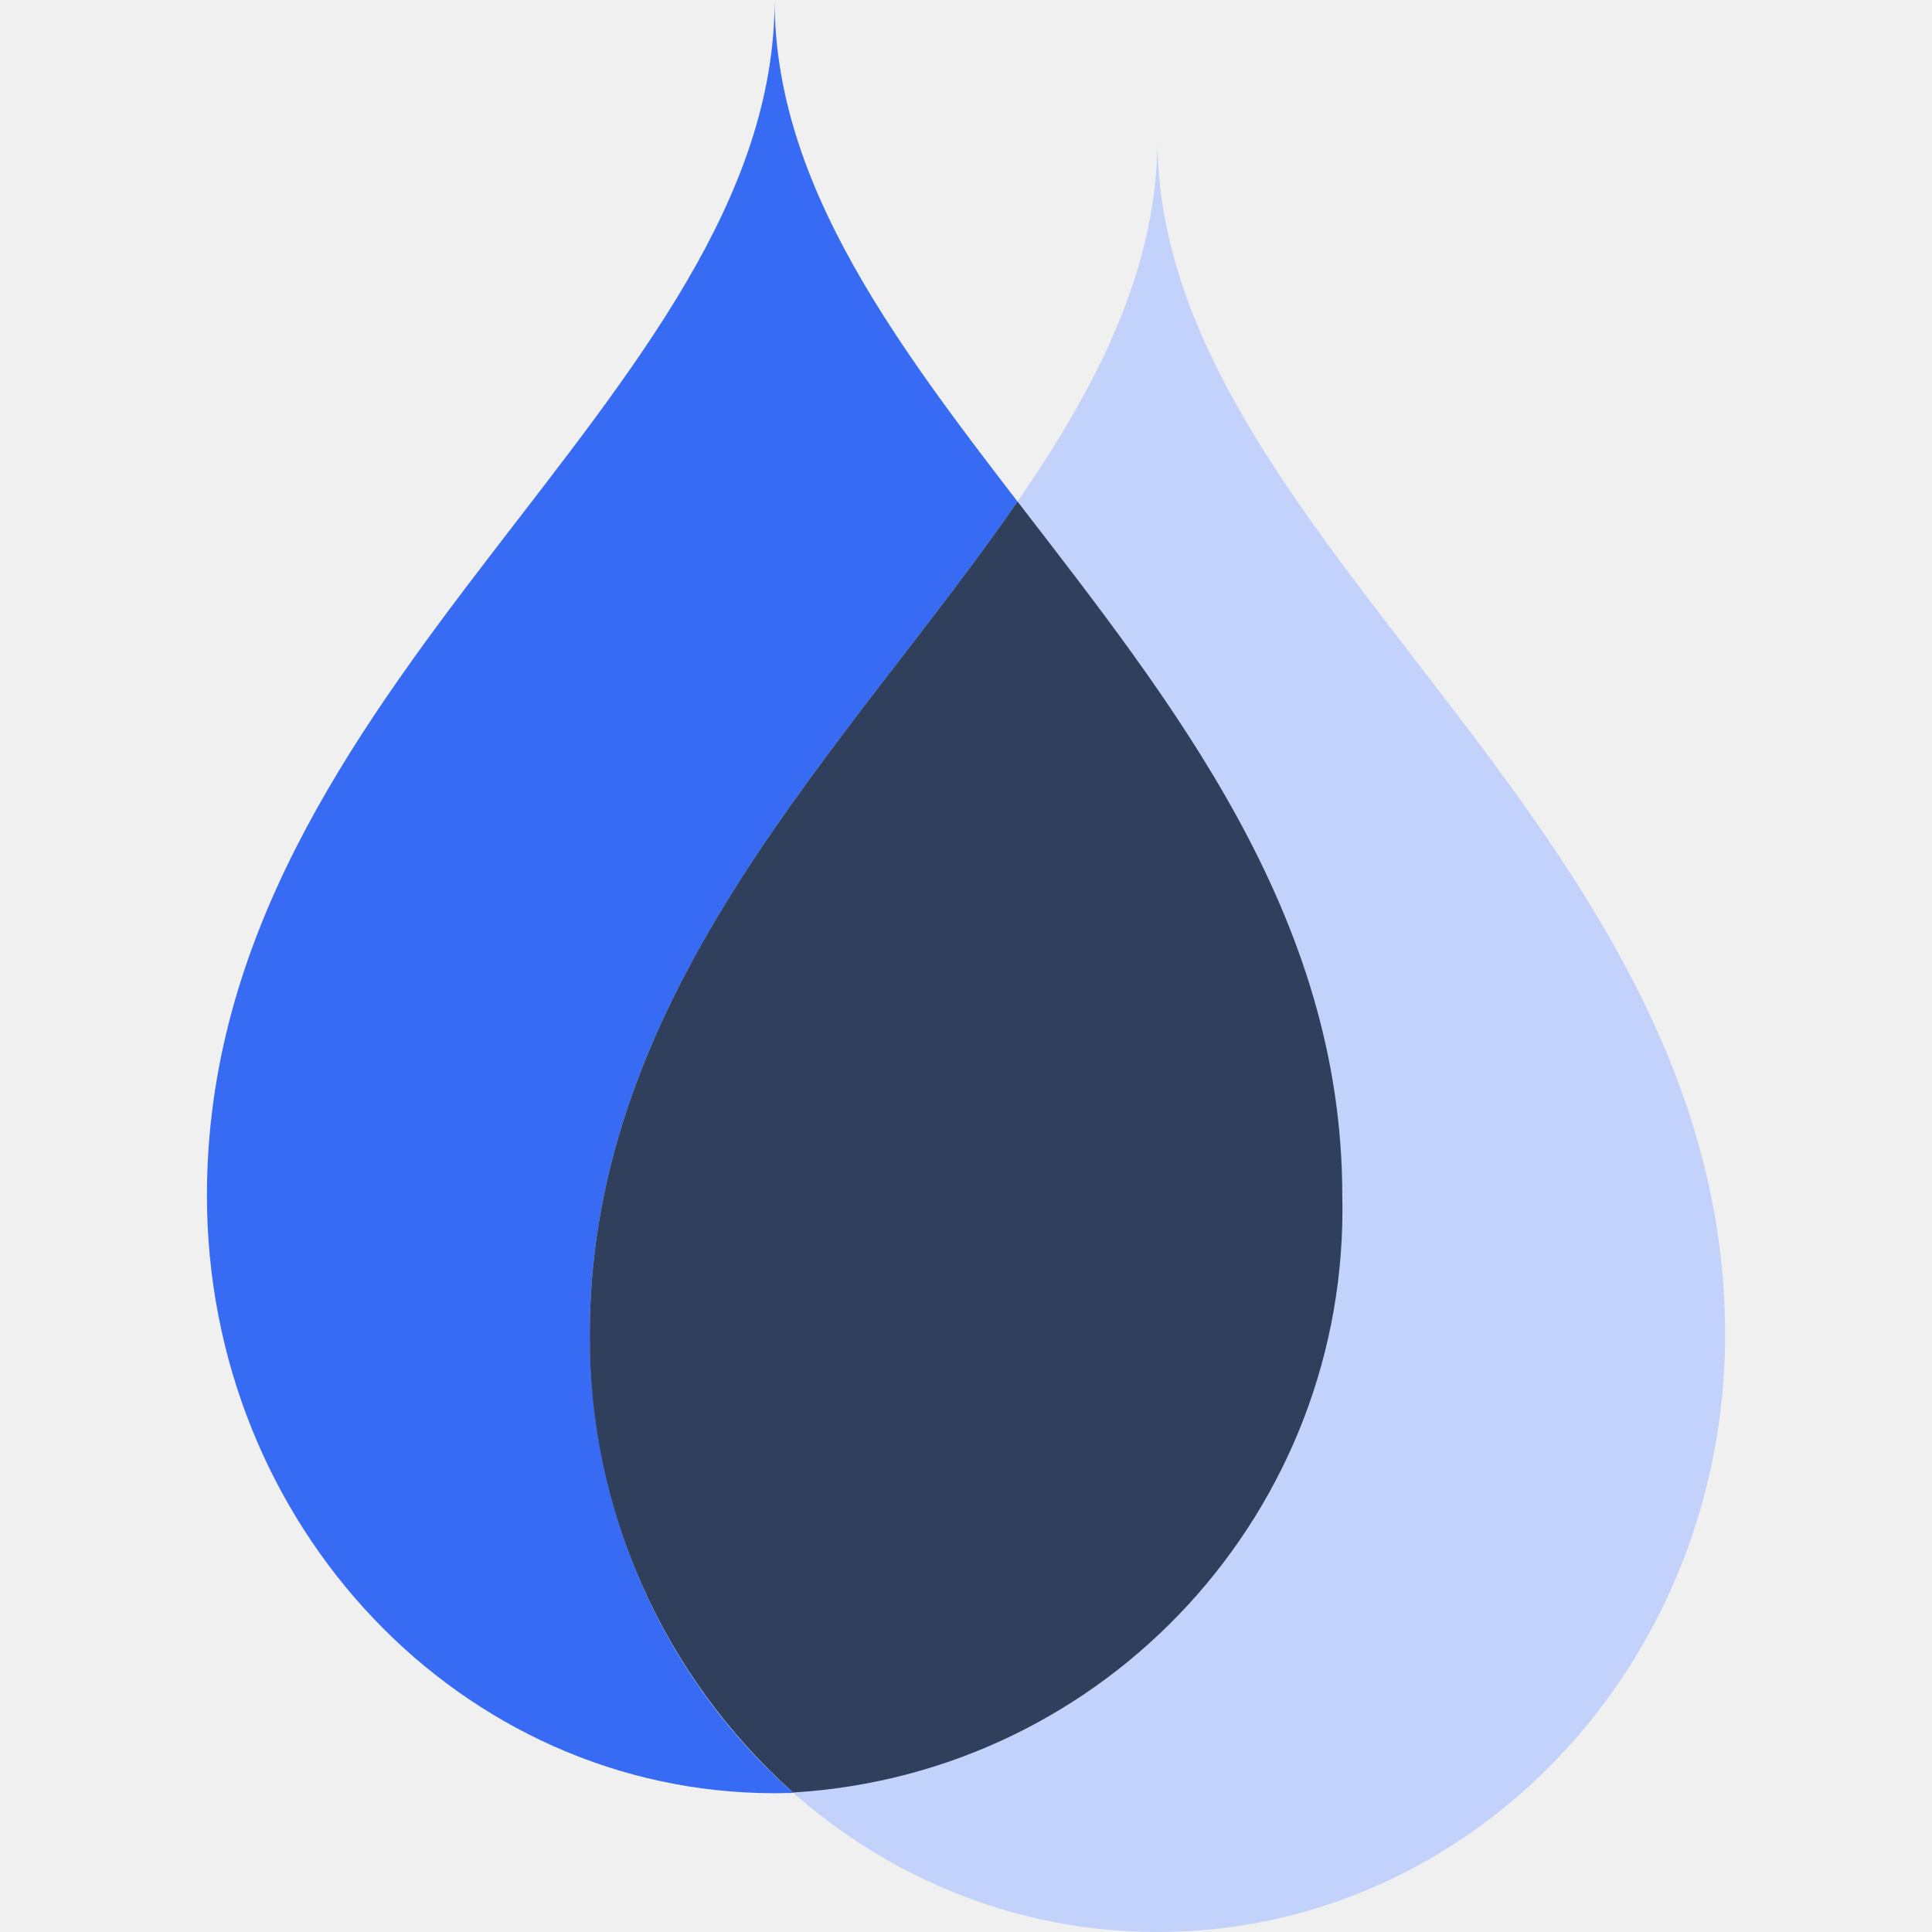
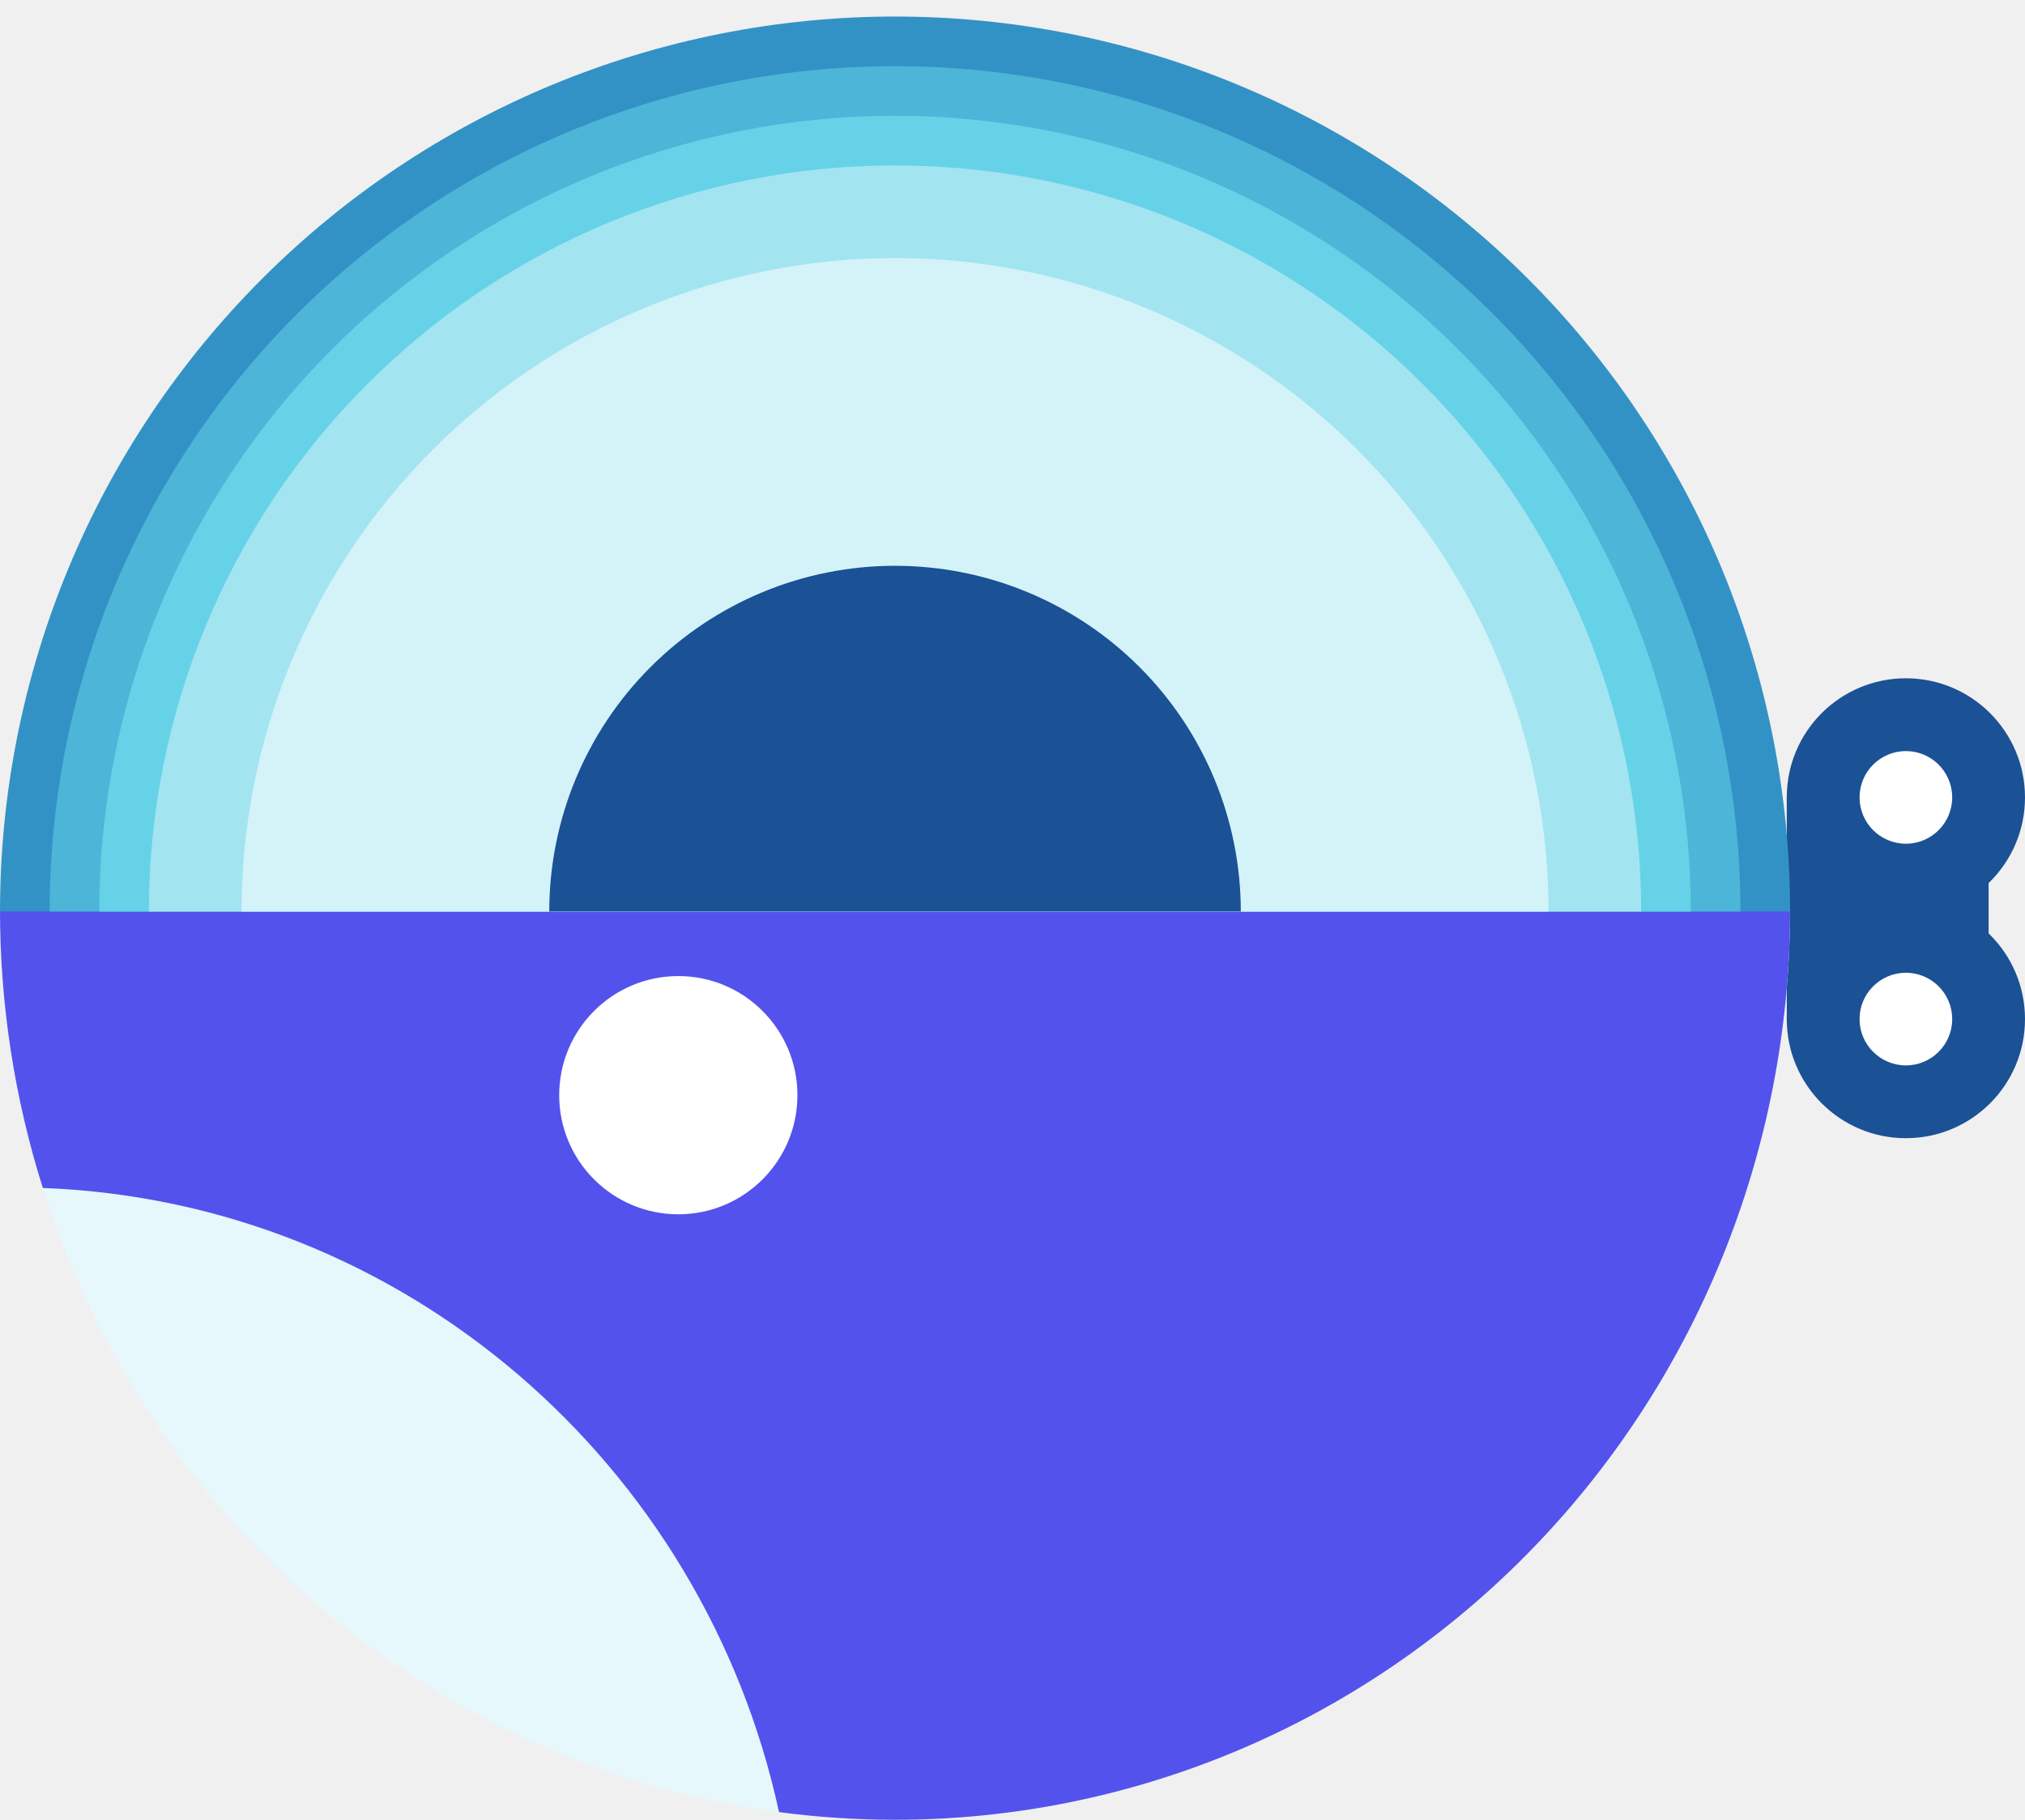
- <svg xmlns="http://www.w3.org/2000/svg" width="32" height="32" class="icon" viewBox="0 0 1024 1024">
-   <path fill="#386BF3" d="M410.558.109c0 210.974-300.876 361.752-300.876 633.548 0 174.943 134.704 316.787 300.876 316.787s300.877-141.817 300.877-316.787C711.408 361.752 410.558 210.974 410.558.109z" />
-   <path fill="#C3D2FB" d="M613.469 73.665c0 211.055-300.877 361.914-300.877 633.547C312.592 882.156 447.296 1024 613.47 1024s300.876-141.817 300.876-316.788C914.29 435.58 613.469 284.72 613.469 73.665z" />
-   <path fill="#303F5B" d="M312.592 707.212c0-183.713 137.636-312.171 226.723-441.39 81.702 106.112 172.12 218.74 172.12 367.726A309.755 309.755 0 0 1 420.36 950.064a323.114 323.114 0 0 1-107.769-242.852z" />
+ <svg xmlns="http://www.w3.org/2000/svg" width="612" height="550" viewBox="0 0 612 550" fill="none">
+   <g opacity="1" transform="translate(0 0)  rotate(0)">
+     <g opacity="1" transform="translate(540 205)  rotate(0)">
+       <path id="圆形 5" fill-rule="evenodd" style="fill:#1B5195" opacity="1" d="M36 0C16.12 0 0 16.12 0 36C0 55.88 16.12 72 36 72C55.88 72 72 55.88 72 36C72 16.12 55.88 0 36 0Z" />
+       <path id="圆形 5" fill-rule="evenodd" style="fill:#1B5195" opacity="1" d="M36 67C16.12 67 0 83.12 0 103C0 122.88 16.12 139 36 139C55.88 139 72 122.88 72 103C72 83.12 55.88 67 36 67Z" />
+       <path id="矩形 1" fill-rule="evenodd" style="fill:#1B5195" opacity="1" d="M0 103L61 103L61 36L0 36L0 103Z" />
+       <path id="圆形 5" fill-rule="evenodd" style="fill:#FFFFFF" opacity="1" d="M36 22C28.27 22 22 28.27 22 36C22 43.73 28.27 50 36 50C43.73 50 50 43.73 50 36C50 28.27 43.73 22 36 22Z" />
+       <path id="圆形 5" fill-rule="evenodd" style="fill:#FFFFFF" opacity="1" d="M36 89C28.27 89 22 95.27 22 103C22 110.73 28.27 117 36 117C43.73 117 50 110.73 50 103C50 95.27 43.73 89 36 89Z" />
+     </g>
+     <g opacity="1" transform="translate(0 0)  rotate(0)">
+       <g opacity="1" transform="translate(0 0)  rotate(0)">
+         <g opacity="1" transform="translate(0 0)  rotate(0)">
+           <g opacity="1" transform="translate(0 0)  rotate(0)">
+             <path id="圆形 2" fill-rule="evenodd" style="fill:#E6F8FC" opacity="1" d="M270.5 275L0 275C0 311.11 7 346.87 20.59 380.24C34.18 413.6 54.11 443.92 79.23 469.45C104.35 494.99 134.17 515.25 166.98 529.07C199.8 542.89 234.98 550 270.5 550C306.02 550 341.2 542.89 374.02 529.07C406.83 515.25 436.65 494.99 461.77 469.45C486.89 443.92 506.82 413.6 520.41 380.24C534 346.87 541 311.11 541 275L270.5 275Z" />
+             <path id="减去顶层" fill-rule="evenodd" style="fill:#5352ED" opacity="1" d="M520.41,380.24c-13.59,33.36 -33.52,63.68 -58.64,89.21c-25.12,25.54 -54.94,45.8 -87.75,59.62c-32.82,13.82 -68,20.93 -103.52,20.93c-11.749,0 -23.461,-0.778 -35.062,-2.319c-22.814,-105.153 -113.198,-184.518 -222.496,-188.64c-8.56,-27.121 -12.942,-55.472 -12.942,-84.041h541c0,36.11 -7,71.87 -20.59,105.24z" />
+           </g>
+           <path id="圆形 3" fill-rule="evenodd" style="fill:#FFFFFF" opacity="1" d="M205 295C185.12 295 169 311.12 169 331C169 350.88 185.12 367 205 367C224.88 367 241 350.88 241 331C241 311.12 224.88 295 205 295Z" />
+         </g>
+       </g>
+       <g opacity="1" transform="translate(0 5)  rotate(0)">
+         <path id="圆形 2" fill-rule="evenodd" style="fill:#3392C5" opacity="1" d="M270.5 270.5L0 270.5C0 234.98 7 199.8 20.59 166.98C34.18 134.17 54.11 104.35 79.23 79.23C104.35 54.11 134.17 34.18 166.98 20.59C199.8 7 234.98 0 270.5 0C306.02 0 341.2 7 374.02 20.59C406.83 34.18 436.65 54.11 461.77 79.23C486.89 104.35 506.82 134.17 520.41 166.98C534 199.8 541 234.98 541 270.5L270.5 270.5Z" />
+         <path id="圆形 2" fill-rule="evenodd" style="fill:#4CB5D8" opacity="1" d="M270.5 270.5L15 270.5C15 236.95 21.61 203.72 34.45 172.72C47.29 141.73 66.11 113.56 89.83 89.83C113.56 66.11 141.73 47.29 172.72 34.45C203.72 21.61 236.95 15 270.5 15C304.05 15 337.28 21.61 368.28 34.45C399.27 47.29 427.44 66.11 451.17 89.83C474.89 113.56 493.71 141.73 506.55 172.72C519.39 203.72 526 236.95 526 270.5L270.5 270.5Z" />
+         <path id="圆形 2" fill-rule="evenodd" style="fill:#66D2E8" opacity="1" d="M270.5 270.5L30 270.5C30 238.92 36.22 207.64 48.31 178.46C60.39 149.29 78.11 122.77 100.44 100.44C122.77 78.11 149.29 60.39 178.46 48.31C207.64 36.22 238.92 30 270.5 30C302.08 30 333.36 36.22 362.54 48.31C391.71 60.39 418.23 78.11 440.56 100.44C462.89 122.77 480.61 149.29 492.69 178.46C504.78 207.64 511 238.92 511 270.5L270.5 270.5Z" />
+         <path id="圆形 2" fill-rule="evenodd" style="fill:#A3E4F1" opacity="1" d="M270.5 270.5L45 270.5C45 240.89 50.83 211.56 62.17 184.2C73.5 156.85 90.11 131.99 111.05 111.05C131.99 90.11 156.85 73.5 184.2 62.17C211.56 50.83 240.89 45 270.5 45C300.11 45 329.44 50.83 356.8 62.17C384.15 73.5 409.01 90.11 429.95 111.05C450.89 131.99 467.5 156.85 478.83 184.2C490.17 211.56 496 240.89 496 270.5L270.5 270.5Z" />
+         <path id="圆形 2" fill-rule="evenodd" style="fill:#D3F3F9" opacity="1" d="M270.5 270.5L73 270.5C73 244.56 78.11 218.88 88.03 194.92C97.96 170.96 112.51 149.19 130.85 130.85C149.19 112.51 170.96 97.96 194.92 88.03C218.88 78.11 244.56 73 270.5 73C296.44 73 322.12 78.11 346.08 88.03C370.04 97.96 391.81 112.51 410.15 130.85C428.49 149.19 443.04 170.96 452.97 194.92C462.89 218.88 468 244.56 468 270.5L270.5 270.5Z" />
+         <path id="圆形 2" fill-rule="evenodd" style="fill:#1B5195" opacity="1" d="M270.5 270.5L166 270.5C166 256.78 168.7 243.19 173.95 230.51C179.21 217.83 186.9 206.31 196.61 196.61C206.31 186.9 217.83 179.21 230.51 173.95C243.19 168.7 256.78 166 270.5 166C284.22 166 297.81 168.7 310.49 173.95C323.17 179.21 334.69 186.9 344.39 196.61C354.1 206.31 361.79 217.83 367.05 230.51C372.3 243.19 375 256.78 375 270.5L270.5 270.5Z" />
+       </g>
+     </g>
+   </g>
</svg>
